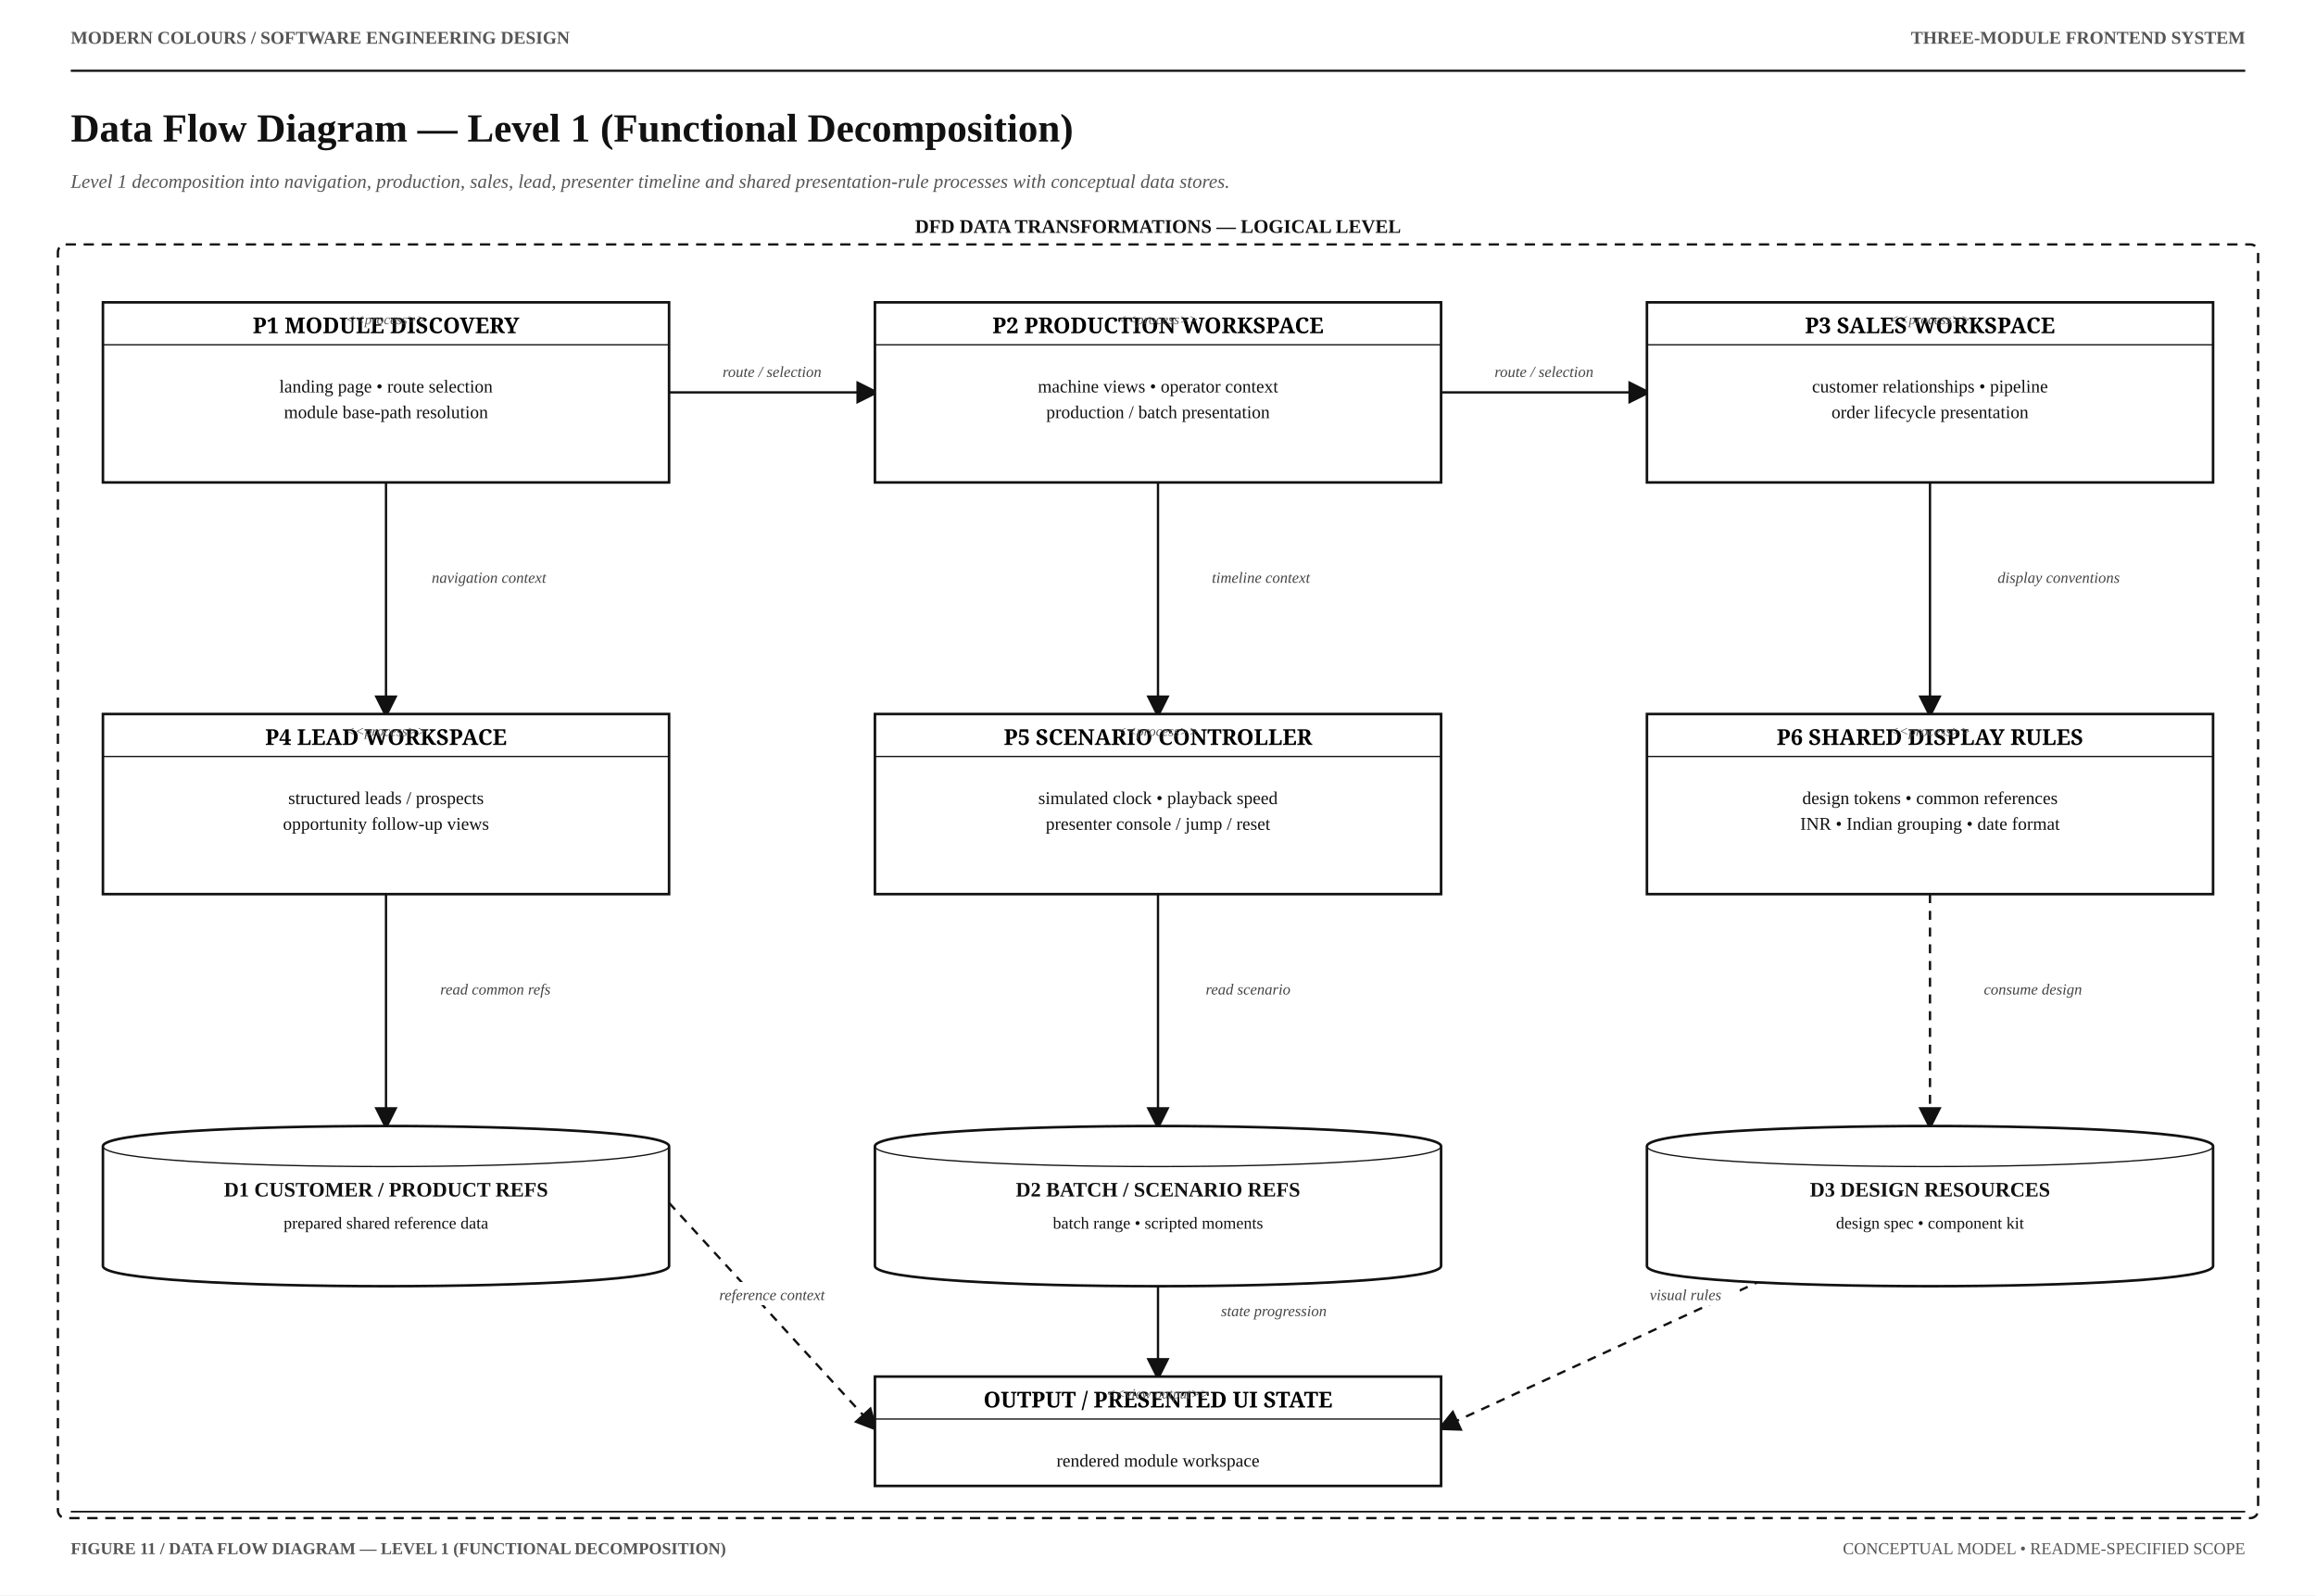
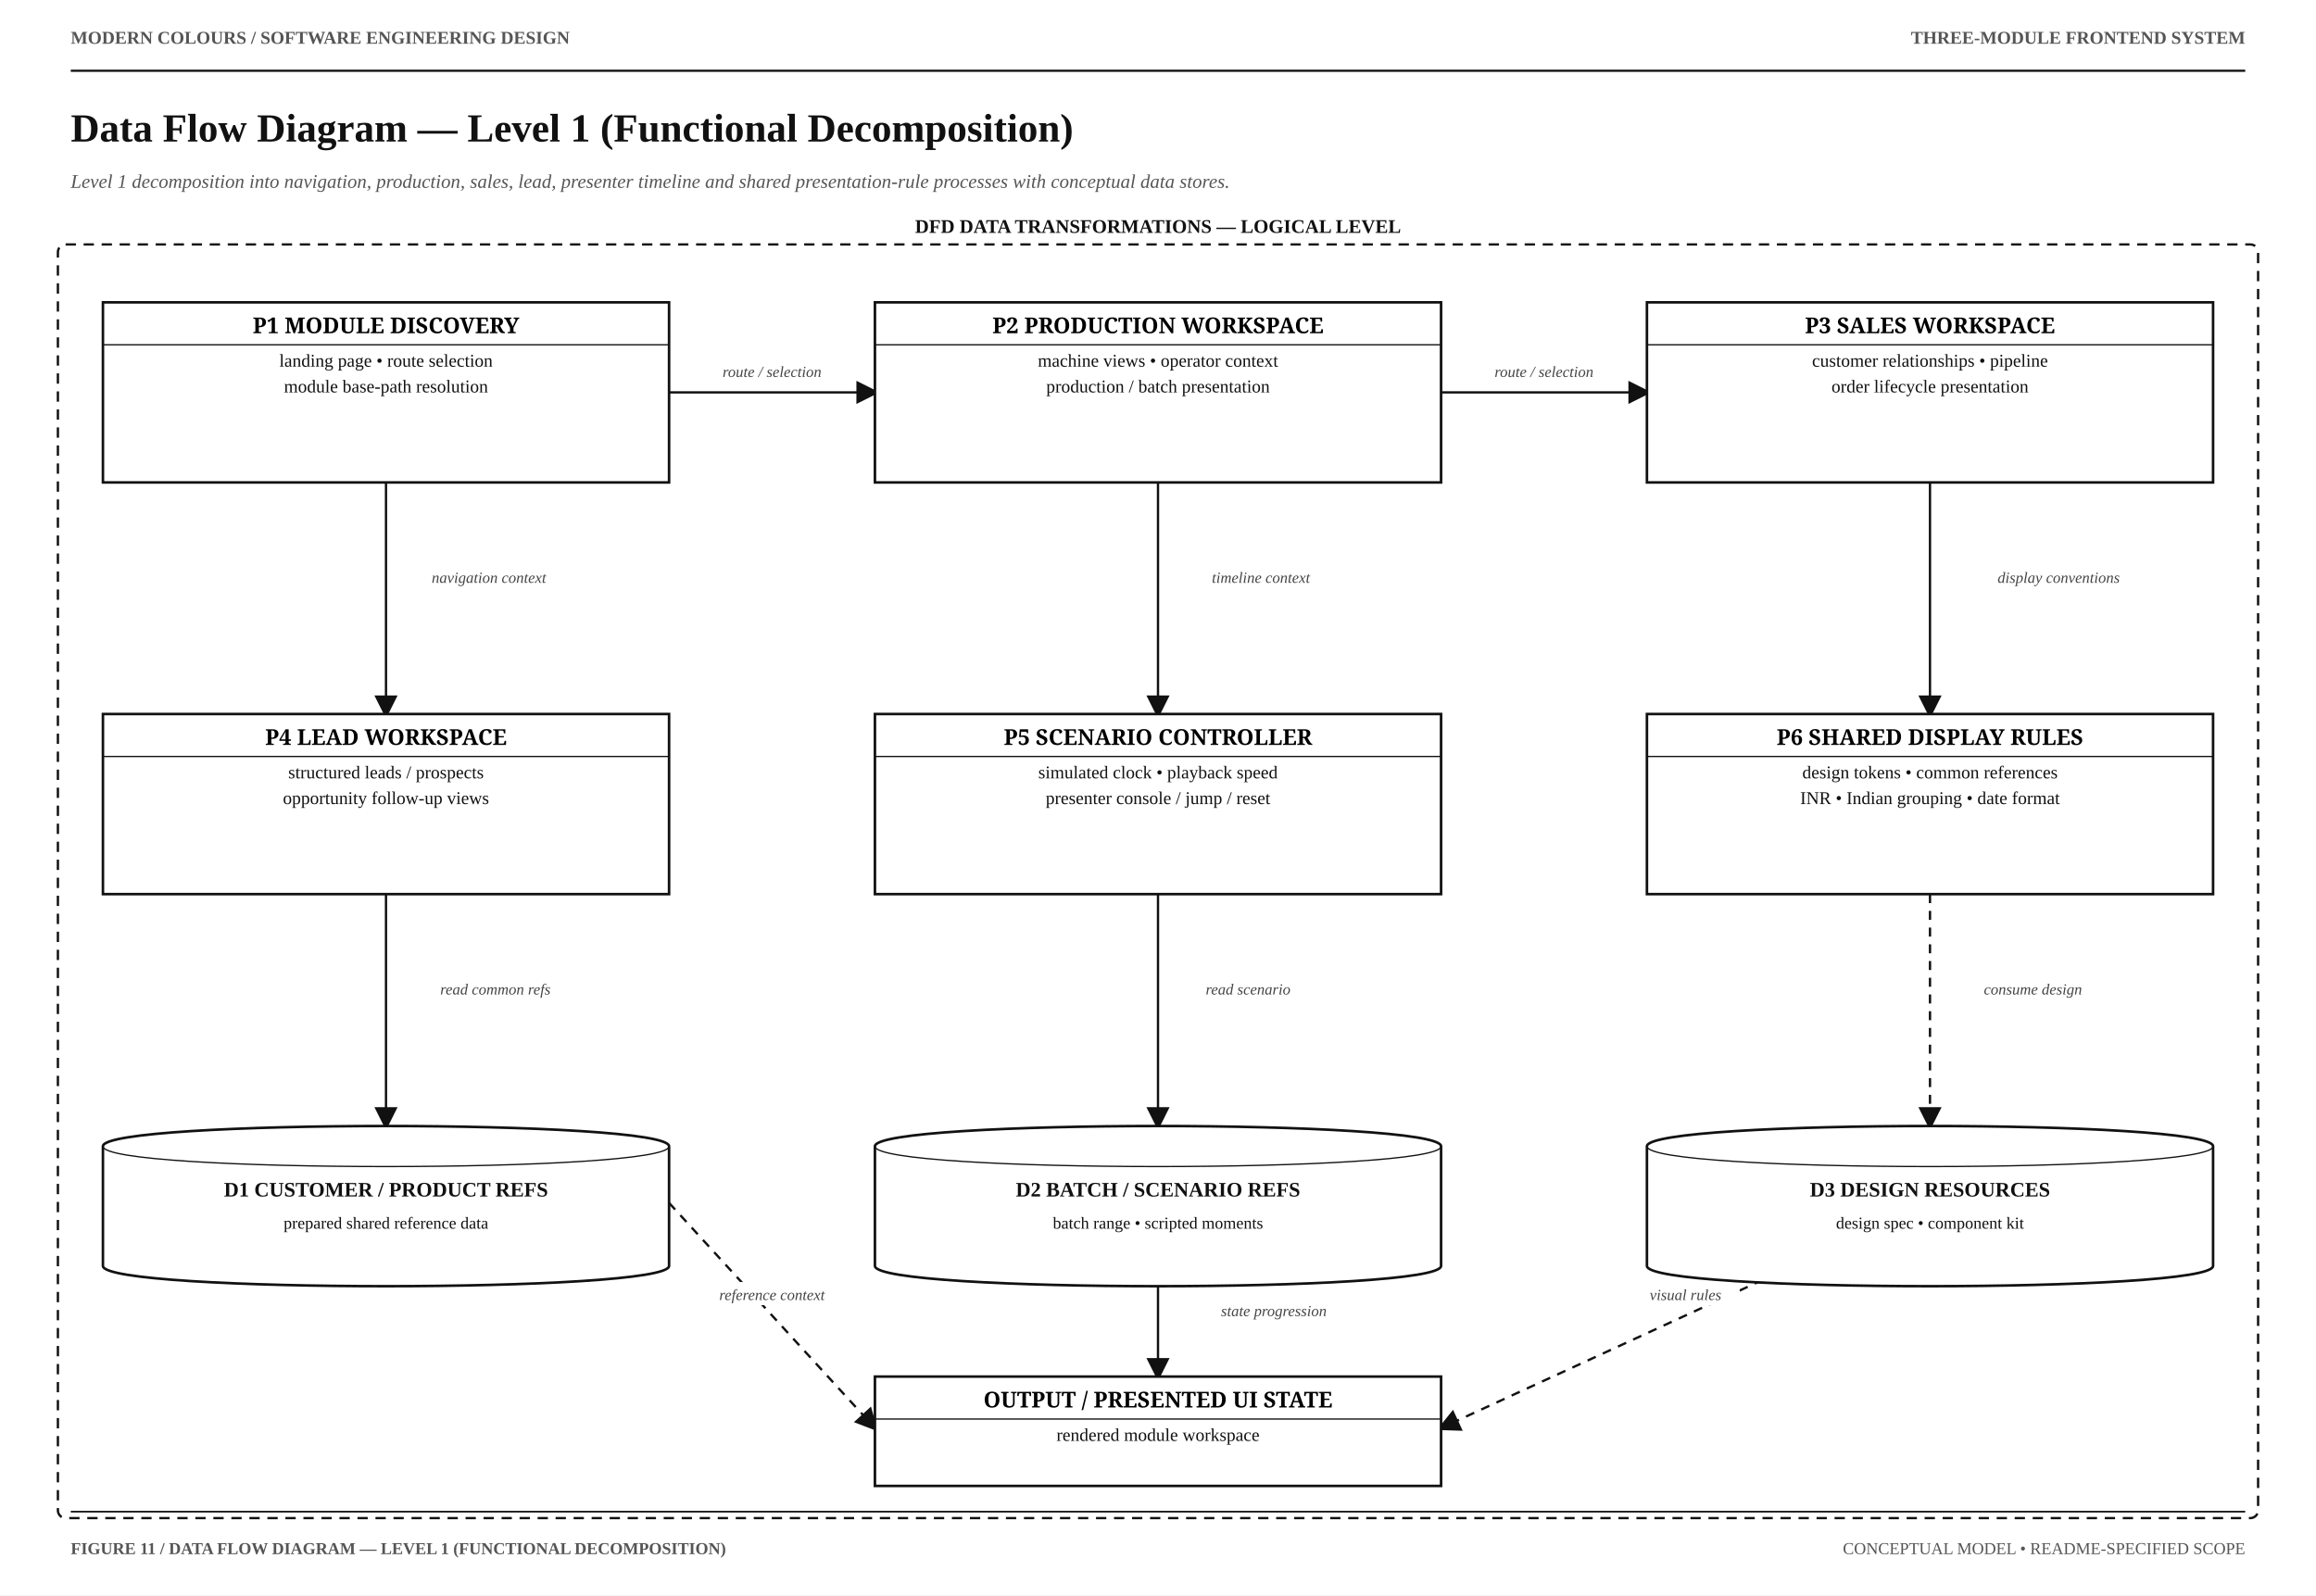
<svg xmlns="http://www.w3.org/2000/svg" width="100%" viewBox="0 0 1800 1240" role="img" aria-labelledby="ti de">
  <defs>
    <marker id="a" markerWidth="10" markerHeight="10" refX="8" refY="5" orient="auto">
      <path d="M0 0L10 5L0 10Z" fill="#111" />
    </marker>
  </defs>
  <rect width="1800" height="1240" fill="#fff" />
  <text x="55" y="34" text-anchor="start" font-family="Georgia,'Times New Roman',serif" font-size="14" font-weight="700" fill="#555">MODERN COLOURS / SOFTWARE ENGINEERING DESIGN</text>
  <text x="1745" y="34" text-anchor="end" font-family="Georgia,'Times New Roman',serif" font-size="14" font-weight="700" fill="#555">THREE-MODULE FRONTEND SYSTEM</text>
  <path d="M55 55H1745" stroke="#111" stroke-width="1.7" />
  <text x="55" y="110" text-anchor="start" font-family="Georgia,'Times New Roman',serif" font-size="31" font-weight="700" fill="#111">Data Flow Diagram — Level 1 (Functional Decomposition)</text>
  <text x="55" y="146" text-anchor="start" font-family="Georgia,'Times New Roman',serif" font-size="15" font-weight="400" fill="#555" font-style="italic">Level 1 decomposition into navigation, production, sales, lead, presenter timeline and shared presentation-rule processes with conceptual data stores.</text>
  <rect x="45" y="190" width="1710" height="990" rx="6" fill="none" stroke="#111" stroke-width="1.8" stroke-dasharray="8 6" />
  <text x="900" y="181" text-anchor="middle" font-family="Georgia,'Times New Roman',serif" font-size="15" font-weight="700" fill="#111">DFD DATA TRANSFORMATIONS — LOGICAL LEVEL</text>
  <path d="M520 305 L680 305" fill="none" stroke="#111" stroke-width="1.8" marker-end="url(#a)" />
  <rect x="540.5" y="279" width="119" height="18" fill="#fff" />
  <text x="600" y="293" text-anchor="middle" font-family="Georgia,'Times New Roman',serif" font-size="12" font-weight="400" fill="#444" font-style="italic">route / selection</text>
  <path d="M1120 305 L1280 305" fill="none" stroke="#111" stroke-width="1.8" marker-end="url(#a)" />
  <rect x="1140.5" y="279" width="119" height="18" fill="#fff" />
  <text x="1200" y="293" text-anchor="middle" font-family="Georgia,'Times New Roman',serif" font-size="12" font-weight="400" fill="#444" font-style="italic">route / selection</text>
  <path d="M300 375 L300 555" fill="none" stroke="#111" stroke-width="1.8" marker-end="url(#a)" />
  <rect x="317" y="439" width="126" height="18" fill="#fff" />
  <text x="380" y="453" text-anchor="middle" font-family="Georgia,'Times New Roman',serif" font-size="12" font-weight="400" fill="#444" font-style="italic">navigation context</text>
  <path d="M900 375 L900 555" fill="none" stroke="#111" stroke-width="1.8" marker-end="url(#a)" />
  <rect x="924" y="439" width="112" height="18" fill="#fff" />
  <text x="980" y="453" text-anchor="middle" font-family="Georgia,'Times New Roman',serif" font-size="12" font-weight="400" fill="#444" font-style="italic">timeline context</text>
  <path d="M1500 375 L1500 555" fill="none" stroke="#111" stroke-width="1.8" marker-end="url(#a)" />
  <rect x="1533.5" y="439" width="133" height="18" fill="#fff" />
  <text x="1600" y="453" text-anchor="middle" font-family="Georgia,'Times New Roman',serif" font-size="12" font-weight="400" fill="#444" font-style="italic">display conventions</text>
  <path d="M300 695 L300 875" fill="none" stroke="#111" stroke-width="1.8" marker-end="url(#a)" />
  <rect x="329" y="759" width="112" height="18" fill="#fff" />
  <text x="385" y="773" text-anchor="middle" font-family="Georgia,'Times New Roman',serif" font-size="12" font-weight="400" fill="#444" font-style="italic">read common refs</text>
  <path d="M900 695 L900 875" fill="none" stroke="#111" stroke-width="1.8" marker-end="url(#a)" />
  <rect x="924.5" y="759" width="91" height="18" fill="#fff" />
  <text x="970" y="773" text-anchor="middle" font-family="Georgia,'Times New Roman',serif" font-size="12" font-weight="400" fill="#444" font-style="italic">read scenario</text>
  <path d="M1500 695 L1500 875" fill="none" stroke="#111" stroke-width="1.8" stroke-dasharray="7 6" marker-end="url(#a)" />
  <rect x="1531" y="759" width="98" height="18" fill="#fff" />
  <text x="1580" y="773" text-anchor="middle" font-family="Georgia,'Times New Roman',serif" font-size="12" font-weight="400" fill="#444" font-style="italic">consume design</text>
  <path d="M520 935 L680 1110" fill="none" stroke="#111" stroke-width="1.8" stroke-dasharray="7 6" marker-end="url(#a)" />
  <rect x="540.5" y="996.5" width="119" height="18" fill="#fff" />
  <text x="600" y="1010.5" text-anchor="middle" font-family="Georgia,'Times New Roman',serif" font-size="12" font-weight="400" fill="#444" font-style="italic">reference context</text>
  <path d="M900 1000 L900 1070" fill="none" stroke="#111" stroke-width="1.8" marker-end="url(#a)" />
  <rect x="930.5" y="1009" width="119" height="18" fill="#fff" />
  <text x="990" y="1023" text-anchor="middle" font-family="Georgia,'Times New Roman',serif" font-size="12" font-weight="400" fill="#444" font-style="italic">state progression</text>
  <path d="M1500 935 L1120 1110" fill="none" stroke="#111" stroke-width="1.8" stroke-dasharray="7 6" marker-end="url(#a)" />
  <rect x="1268" y="996.5" width="84" height="18" fill="#fff" />
  <text x="1310" y="1010.5" text-anchor="middle" font-family="Georgia,'Times New Roman',serif" font-size="12" font-weight="400" fill="#444" font-style="italic">visual rules</text>
  <rect x="80" y="235" width="440" height="140" fill="#fff" stroke="#111" stroke-width="2" />
  <line x1="80" y1="268" x2="520" y2="268" stroke="#111" />
  <text x="300" y="259" text-anchor="middle" font-family="Georgia" font-size="17" font-weight="700">P1  MODULE DISCOVERY</text>
-   <text x="300" y="252" text-anchor="middle" font-family="Georgia,'Times New Roman',serif" font-size="11" font-weight="400" fill="#555" font-style="italic">&lt;&lt;process&gt;&gt;</text>
-   <text x="300" y="305" text-anchor="middle" font-family="Georgia,'Times New Roman',serif" font-size="14" font-weight="400" fill="#111">landing page • route selection</text>
-   <text x="300" y="325" text-anchor="middle" font-family="Georgia,'Times New Roman',serif" font-size="14" font-weight="400" fill="#111">module base-path resolution</text>
+   <text x="300" y="285" text-anchor="middle" font-family="Georgia,'Times New Roman',serif" font-size="14" font-weight="400" fill="#111">landing page • route selection</text>
+   <text x="300" y="305" text-anchor="middle" font-family="Georgia,'Times New Roman',serif" font-size="14" font-weight="400" fill="#111">module base-path resolution</text>
  <rect x="680" y="235" width="440" height="140" fill="#fff" stroke="#111" stroke-width="2" />
  <line x1="680" y1="268" x2="1120" y2="268" stroke="#111" />
  <text x="900" y="259" text-anchor="middle" font-family="Georgia" font-size="17" font-weight="700">P2  PRODUCTION WORKSPACE</text>
-   <text x="900" y="252" text-anchor="middle" font-family="Georgia,'Times New Roman',serif" font-size="11" font-weight="400" fill="#555" font-style="italic">&lt;&lt;process&gt;&gt;</text>
-   <text x="900" y="305" text-anchor="middle" font-family="Georgia,'Times New Roman',serif" font-size="14" font-weight="400" fill="#111">machine views • operator context</text>
-   <text x="900" y="325" text-anchor="middle" font-family="Georgia,'Times New Roman',serif" font-size="14" font-weight="400" fill="#111">production / batch presentation</text>
+   <text x="900" y="285" text-anchor="middle" font-family="Georgia,'Times New Roman',serif" font-size="14" font-weight="400" fill="#111">machine views • operator context</text>
+   <text x="900" y="305" text-anchor="middle" font-family="Georgia,'Times New Roman',serif" font-size="14" font-weight="400" fill="#111">production / batch presentation</text>
  <rect x="1280" y="235" width="440" height="140" fill="#fff" stroke="#111" stroke-width="2" />
  <line x1="1280" y1="268" x2="1720" y2="268" stroke="#111" />
  <text x="1500" y="259" text-anchor="middle" font-family="Georgia" font-size="17" font-weight="700">P3  SALES WORKSPACE</text>
-   <text x="1500" y="252" text-anchor="middle" font-family="Georgia,'Times New Roman',serif" font-size="11" font-weight="400" fill="#555" font-style="italic">&lt;&lt;process&gt;&gt;</text>
-   <text x="1500" y="305" text-anchor="middle" font-family="Georgia,'Times New Roman',serif" font-size="14" font-weight="400" fill="#111">customer relationships • pipeline</text>
-   <text x="1500" y="325" text-anchor="middle" font-family="Georgia,'Times New Roman',serif" font-size="14" font-weight="400" fill="#111">order lifecycle presentation</text>
+   <text x="1500" y="285" text-anchor="middle" font-family="Georgia,'Times New Roman',serif" font-size="14" font-weight="400" fill="#111">customer relationships • pipeline</text>
+   <text x="1500" y="305" text-anchor="middle" font-family="Georgia,'Times New Roman',serif" font-size="14" font-weight="400" fill="#111">order lifecycle presentation</text>
  <rect x="80" y="555" width="440" height="140" fill="#fff" stroke="#111" stroke-width="2" />
  <line x1="80" y1="588" x2="520" y2="588" stroke="#111" />
  <text x="300" y="579" text-anchor="middle" font-family="Georgia" font-size="17" font-weight="700">P4  LEAD WORKSPACE</text>
-   <text x="300" y="572" text-anchor="middle" font-family="Georgia,'Times New Roman',serif" font-size="11" font-weight="400" fill="#555" font-style="italic">&lt;&lt;process&gt;&gt;</text>
-   <text x="300" y="625" text-anchor="middle" font-family="Georgia,'Times New Roman',serif" font-size="14" font-weight="400" fill="#111">structured leads / prospects</text>
-   <text x="300" y="645" text-anchor="middle" font-family="Georgia,'Times New Roman',serif" font-size="14" font-weight="400" fill="#111">opportunity follow-up views</text>
+   <text x="300" y="605" text-anchor="middle" font-family="Georgia,'Times New Roman',serif" font-size="14" font-weight="400" fill="#111">structured leads / prospects</text>
+   <text x="300" y="625" text-anchor="middle" font-family="Georgia,'Times New Roman',serif" font-size="14" font-weight="400" fill="#111">opportunity follow-up views</text>
  <rect x="680" y="555" width="440" height="140" fill="#fff" stroke="#111" stroke-width="2" />
  <line x1="680" y1="588" x2="1120" y2="588" stroke="#111" />
  <text x="900" y="579" text-anchor="middle" font-family="Georgia" font-size="17" font-weight="700">P5  SCENARIO CONTROLLER</text>
-   <text x="900" y="572" text-anchor="middle" font-family="Georgia,'Times New Roman',serif" font-size="11" font-weight="400" fill="#555" font-style="italic">&lt;&lt;process&gt;&gt;</text>
-   <text x="900" y="625" text-anchor="middle" font-family="Georgia,'Times New Roman',serif" font-size="14" font-weight="400" fill="#111">simulated clock • playback speed</text>
-   <text x="900" y="645" text-anchor="middle" font-family="Georgia,'Times New Roman',serif" font-size="14" font-weight="400" fill="#111">presenter console / jump / reset</text>
+   <text x="900" y="605" text-anchor="middle" font-family="Georgia,'Times New Roman',serif" font-size="14" font-weight="400" fill="#111">simulated clock • playback speed</text>
+   <text x="900" y="625" text-anchor="middle" font-family="Georgia,'Times New Roman',serif" font-size="14" font-weight="400" fill="#111">presenter console / jump / reset</text>
  <rect x="1280" y="555" width="440" height="140" fill="#fff" stroke="#111" stroke-width="2" />
  <line x1="1280" y1="588" x2="1720" y2="588" stroke="#111" />
  <text x="1500" y="579" text-anchor="middle" font-family="Georgia" font-size="17" font-weight="700">P6  SHARED DISPLAY RULES</text>
-   <text x="1500" y="572" text-anchor="middle" font-family="Georgia,'Times New Roman',serif" font-size="11" font-weight="400" fill="#555" font-style="italic">&lt;&lt;process&gt;&gt;</text>
-   <text x="1500" y="625" text-anchor="middle" font-family="Georgia,'Times New Roman',serif" font-size="14" font-weight="400" fill="#111">design tokens • common references</text>
-   <text x="1500" y="645" text-anchor="middle" font-family="Georgia,'Times New Roman',serif" font-size="14" font-weight="400" fill="#111">INR • Indian grouping • date format</text>
+   <text x="1500" y="605" text-anchor="middle" font-family="Georgia,'Times New Roman',serif" font-size="14" font-weight="400" fill="#111">design tokens • common references</text>
+   <text x="1500" y="625" text-anchor="middle" font-family="Georgia,'Times New Roman',serif" font-size="14" font-weight="400" fill="#111">INR • Indian grouping • date format</text>
  <path d="M80 891 C80 870,520 870,520 891 V984 C520 1005,80 1005,80 984 Z" fill="#fff" stroke="#111" stroke-width="2" />
  <path d="M80 891 C80 912,520 912,520 891" fill="none" stroke="#111" />
  <text x="300" y="930" text-anchor="middle" font-family="Georgia,'Times New Roman',serif" font-size="16" font-weight="700" fill="#111">D1  CUSTOMER / PRODUCT REFS</text>
  <text x="300" y="955" text-anchor="middle" font-family="Georgia,'Times New Roman',serif" font-size="13" font-weight="400" fill="#111">prepared shared reference data</text>
  <path d="M680 891 C680 870,1120 870,1120 891 V984 C1120 1005,680 1005,680 984 Z" fill="#fff" stroke="#111" stroke-width="2" />
  <path d="M680 891 C680 912,1120 912,1120 891" fill="none" stroke="#111" />
  <text x="900" y="930" text-anchor="middle" font-family="Georgia,'Times New Roman',serif" font-size="16" font-weight="700" fill="#111">D2  BATCH / SCENARIO REFS</text>
  <text x="900" y="955" text-anchor="middle" font-family="Georgia,'Times New Roman',serif" font-size="13" font-weight="400" fill="#111">batch range • scripted moments</text>
  <path d="M1280 891 C1280 870,1720 870,1720 891 V984 C1720 1005,1280 1005,1280 984 Z" fill="#fff" stroke="#111" stroke-width="2" />
  <path d="M1280 891 C1280 912,1720 912,1720 891" fill="none" stroke="#111" />
  <text x="1500" y="930" text-anchor="middle" font-family="Georgia,'Times New Roman',serif" font-size="16" font-weight="700" fill="#111">D3  DESIGN RESOURCES</text>
  <text x="1500" y="955" text-anchor="middle" font-family="Georgia,'Times New Roman',serif" font-size="13" font-weight="400" fill="#111">design spec • component kit</text>
  <rect x="680" y="1070" width="440" height="85" fill="#fff" stroke="#111" stroke-width="2" />
  <line x1="680" y1="1103" x2="1120" y2="1103" stroke="#111" />
  <text x="900" y="1094" text-anchor="middle" font-family="Georgia" font-size="17" font-weight="700">OUTPUT  /  PRESENTED UI STATE</text>
-   <text x="900" y="1087" text-anchor="middle" font-family="Georgia,'Times New Roman',serif" font-size="11" font-weight="400" fill="#555" font-style="italic">&lt;&lt;view output&gt;&gt;</text>
-   <text x="900" y="1140" text-anchor="middle" font-family="Georgia,'Times New Roman',serif" font-size="14" font-weight="400" fill="#111">rendered module workspace</text>
+   <text x="900" y="1120" text-anchor="middle" font-family="Georgia,'Times New Roman',serif" font-size="14" font-weight="400" fill="#111">rendered module workspace</text>
  <path d="M55 1175H1745" stroke="#111" stroke-width="1.3" />
  <text x="55" y="1208" text-anchor="start" font-family="Georgia,'Times New Roman',serif" font-size="13" font-weight="700" fill="#555">FIGURE 11 / DATA FLOW DIAGRAM — LEVEL 1 (FUNCTIONAL DECOMPOSITION)</text>
  <text x="1745" y="1208" text-anchor="end" font-family="Georgia,'Times New Roman',serif" font-size="13" font-weight="400" fill="#555">CONCEPTUAL MODEL • README-SPECIFIED SCOPE</text>
</svg>
